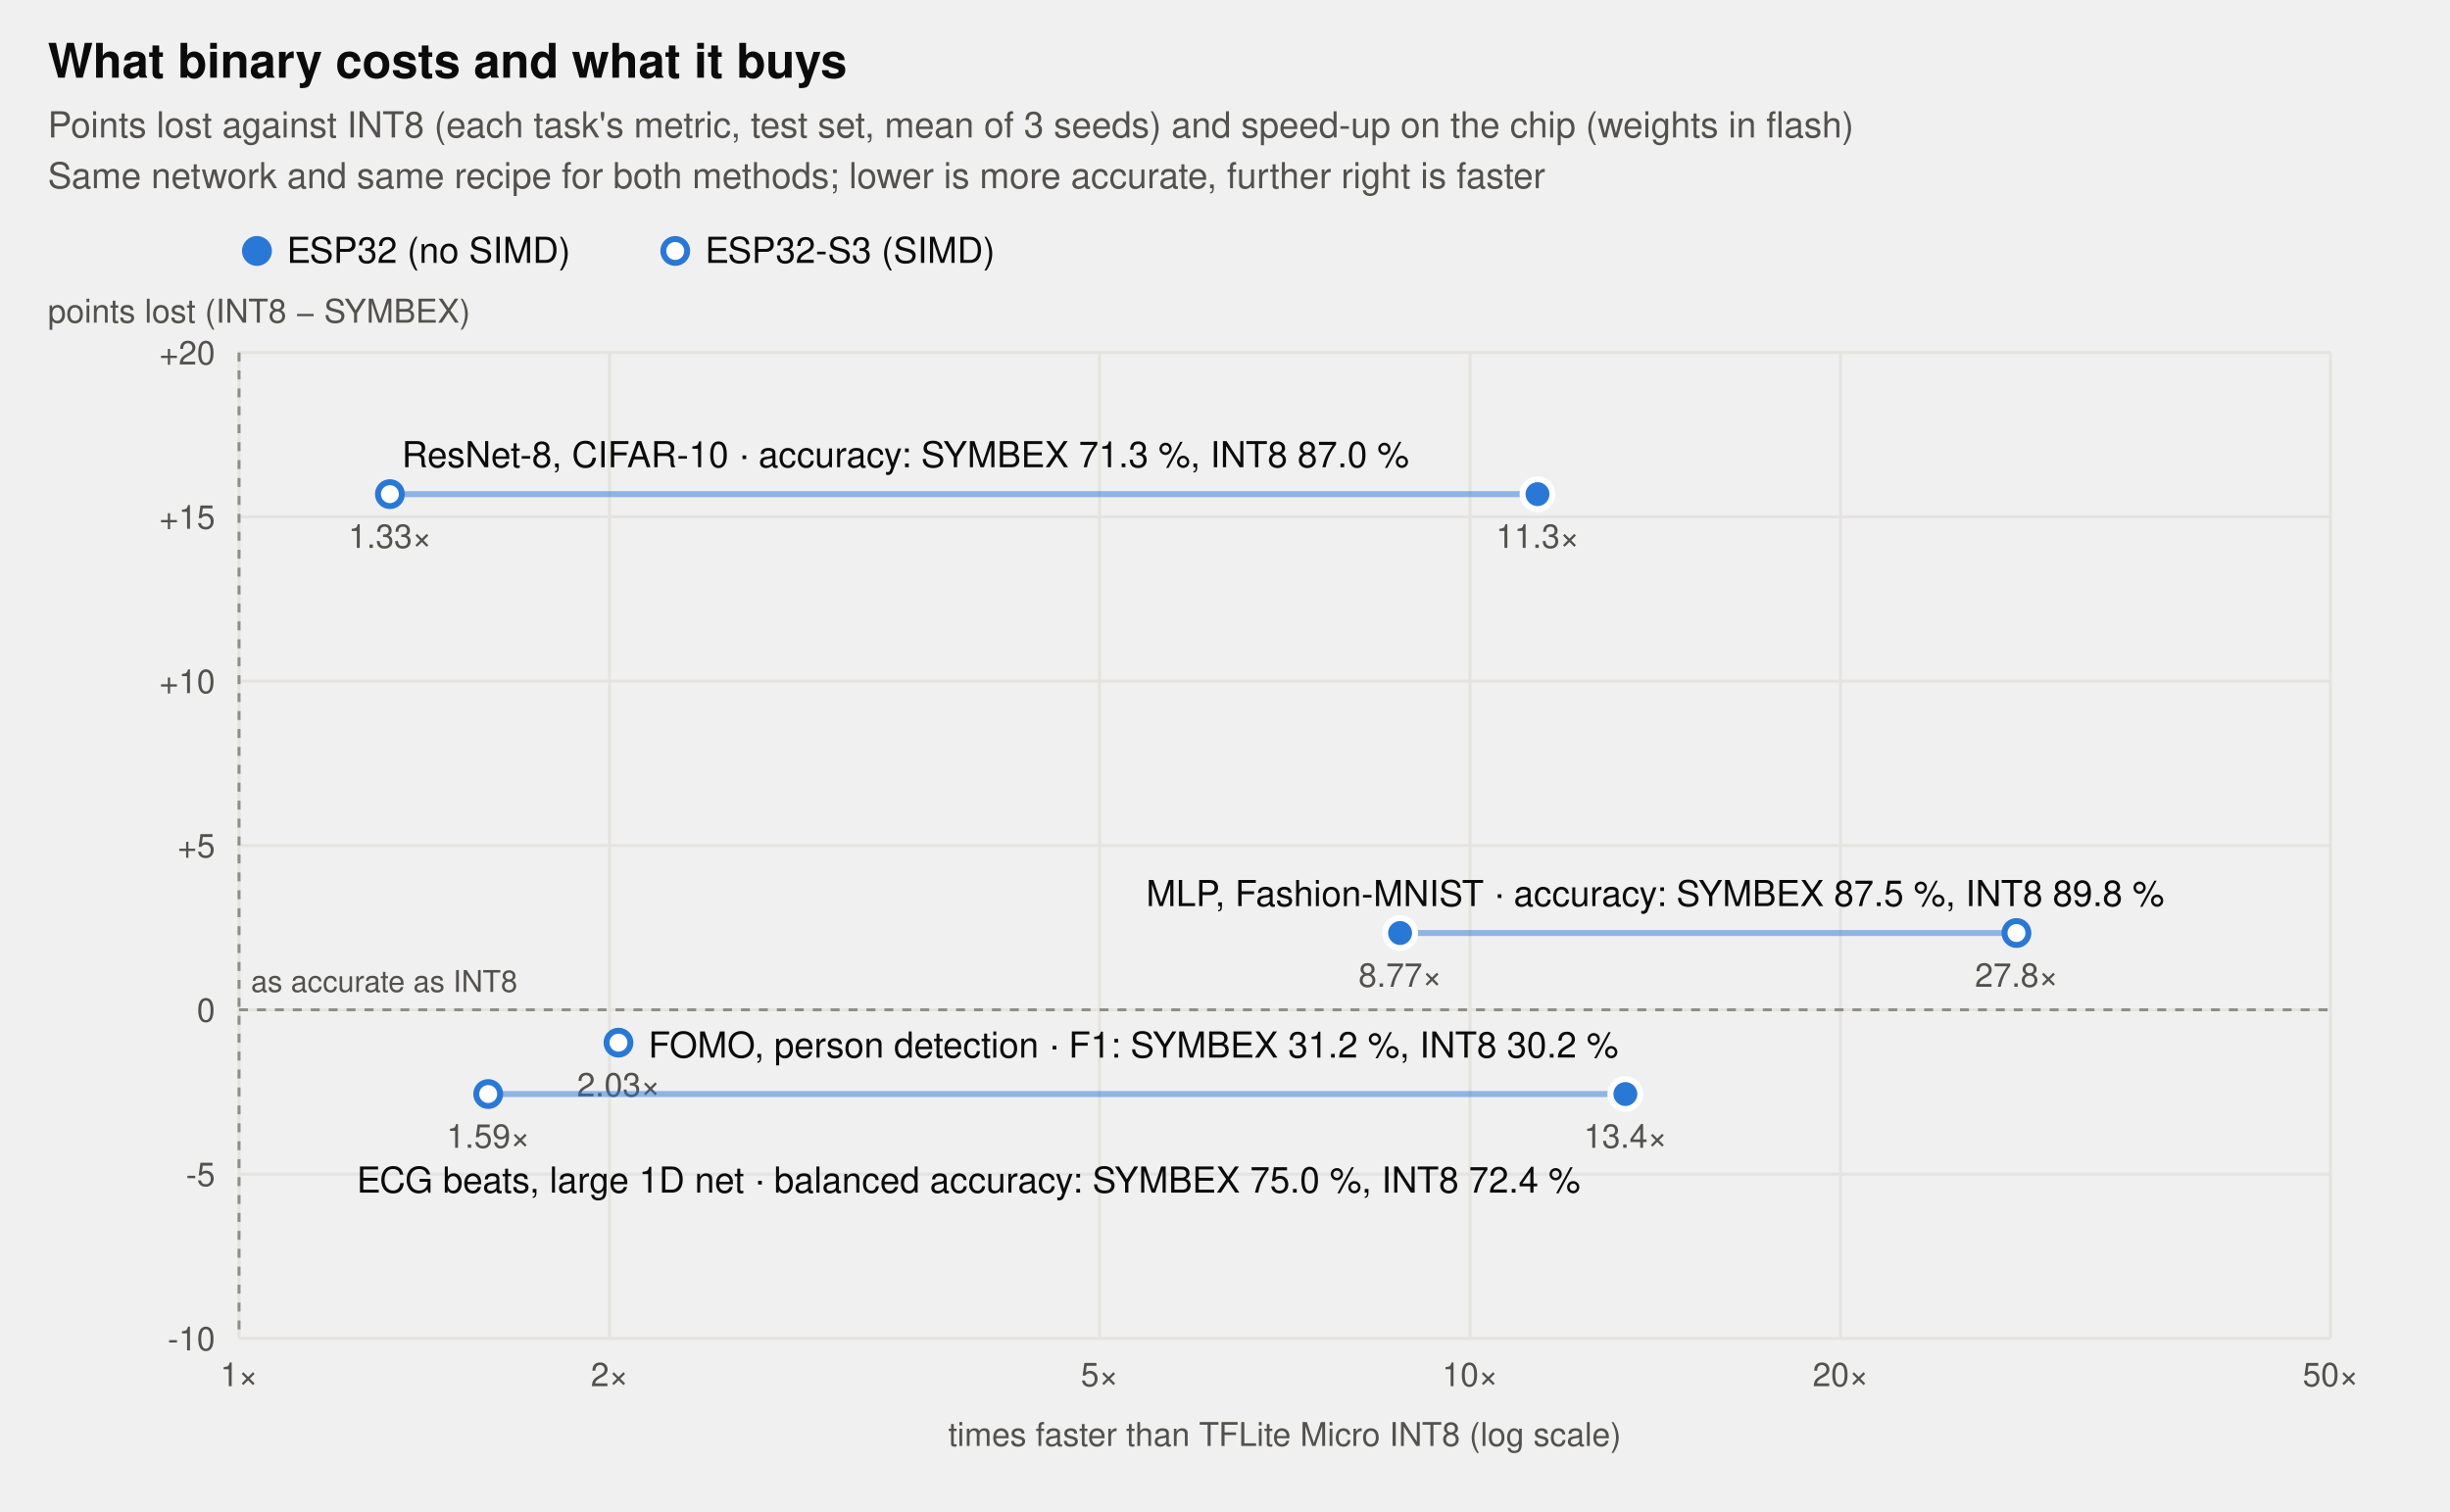
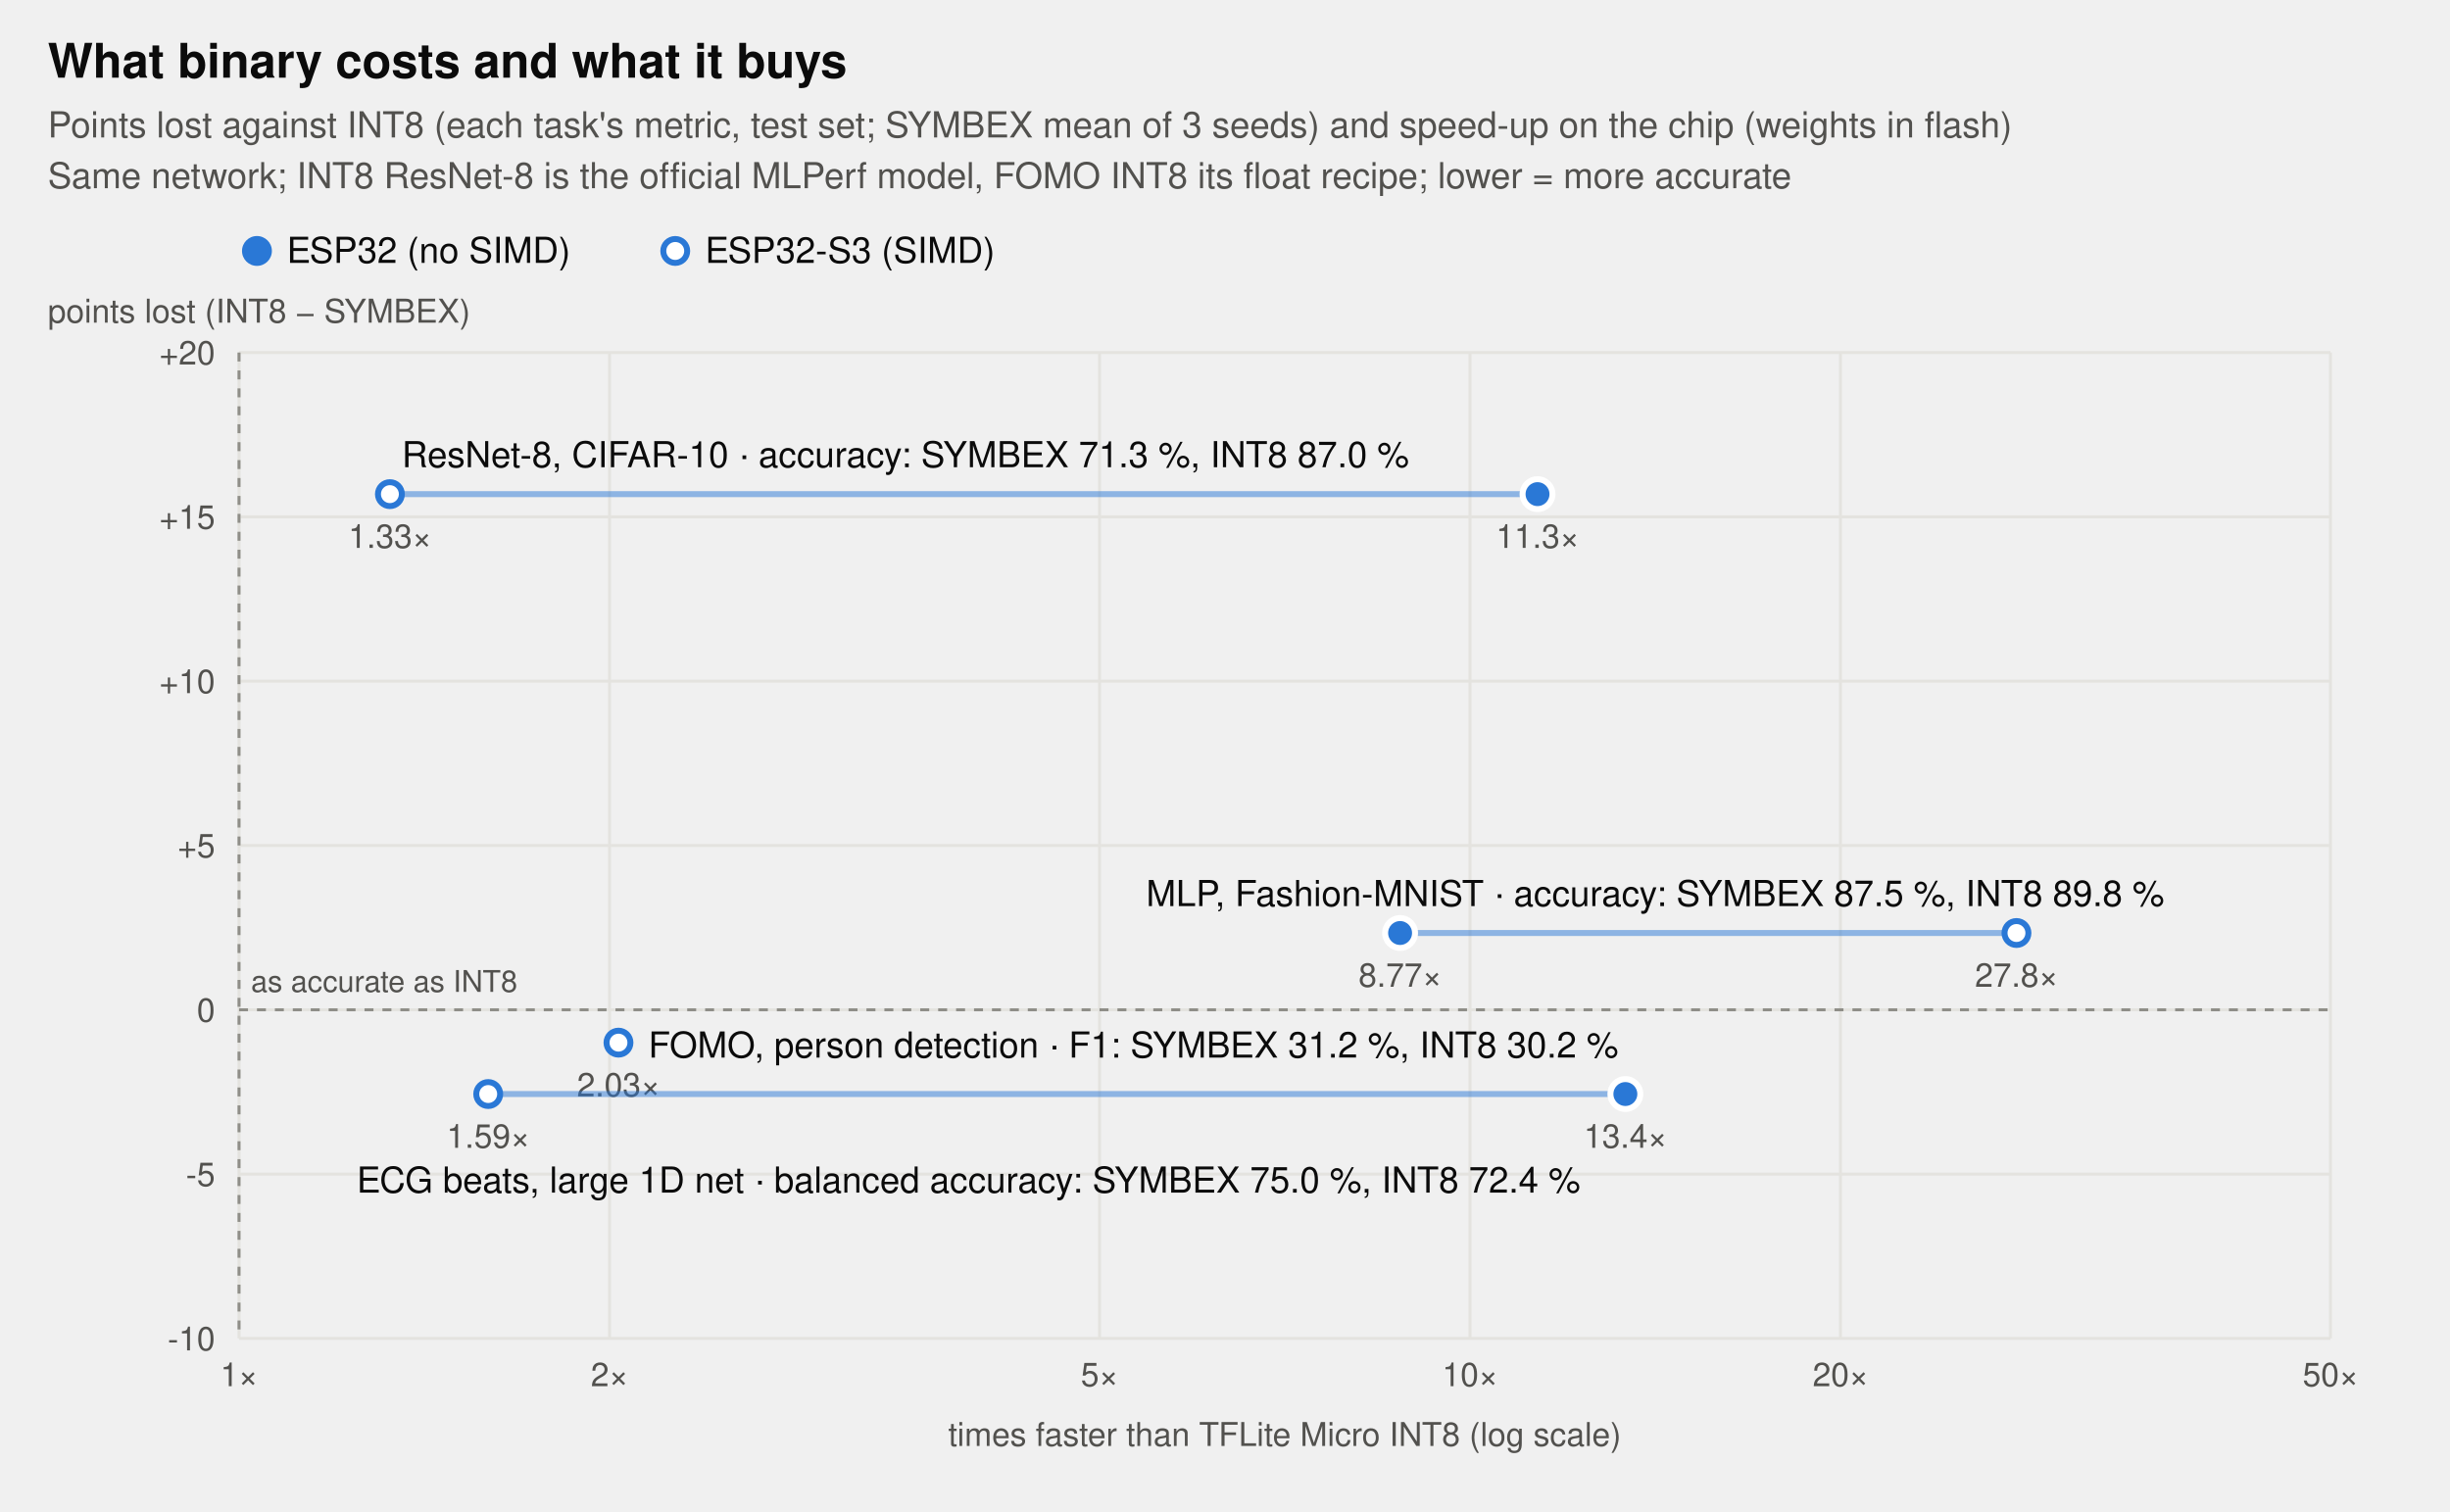
<svg xmlns="http://www.w3.org/2000/svg" width="820" height="506" viewBox="0 0 820 506" font-family="-apple-system, 'Segoe UI', Helvetica, Arial, sans-serif" role="img">
  <text x="16.0" y="26.0" fill="#0b0b0b" font-size="16" text-anchor="start" font-weight="bold">What binary costs and what it buys</text>
-   <text x="16.0" y="46.0" fill="#52514e" font-size="12" text-anchor="start" font-weight="normal">Points lost against INT8 (each task's metric, test set, mean of 3 seeds) and speed-up on the chip (weights in flash)</text>
-   <text x="16.0" y="63.0" fill="#52514e" font-size="12" text-anchor="start" font-weight="normal">Same network and same recipe for both methods; lower is more accurate, further right is faster</text>
+   <text x="16.0" y="46.0" fill="#52514e" font-size="12" text-anchor="start" font-weight="normal">Points lost against INT8 (each task's metric, test set; SYMBEX mean of 3 seeds) and speed-up on the chip (weights in flash)</text>
+   <text x="16.0" y="63.0" fill="#52514e" font-size="12" text-anchor="start" font-weight="normal">Same network; INT8 ResNet-8 is the official MLPerf model, FOMO INT8 its float recipe; lower = more accurate</text>
  <circle cx="86" cy="84" r="5" fill="#2a78d6" />
  <text x="96.0" y="88.0" fill="#0b0b0b" font-size="12" text-anchor="start" font-weight="normal">ESP32 (no SIMD)</text>
  <circle cx="226" cy="84" r="4" fill="#ffffff" stroke="#2a78d6" stroke-width="2" />
  <text x="236.0" y="88.0" fill="#0b0b0b" font-size="12" text-anchor="start" font-weight="normal">ESP32-S3 (SIMD)</text>
  <line x1="80" y1="448.0" x2="780" y2="448.0" stroke="#e4e3df" />
  <text x="72.0" y="452.0" fill="#52514e" font-size="11" text-anchor="end" font-weight="normal">-10</text>
  <line x1="80" y1="393.0" x2="780" y2="393.0" stroke="#e4e3df" />
  <text x="72.0" y="397.0" fill="#52514e" font-size="11" text-anchor="end" font-weight="normal">-5</text>
  <line x1="80" y1="338.0" x2="780" y2="338.0" stroke="#e4e3df" />
  <text x="72.0" y="342.0" fill="#52514e" font-size="11" text-anchor="end" font-weight="normal">0</text>
  <line x1="80" y1="283.0" x2="780" y2="283.0" stroke="#e4e3df" />
  <text x="72.0" y="287.0" fill="#52514e" font-size="11" text-anchor="end" font-weight="normal">+5</text>
  <line x1="80" y1="228.0" x2="780" y2="228.0" stroke="#e4e3df" />
  <text x="72.0" y="232.0" fill="#52514e" font-size="11" text-anchor="end" font-weight="normal">+10</text>
  <line x1="80" y1="173.0" x2="780" y2="173.0" stroke="#e4e3df" />
  <text x="72.0" y="177.0" fill="#52514e" font-size="11" text-anchor="end" font-weight="normal">+15</text>
  <line x1="80" y1="118.0" x2="780" y2="118.0" stroke="#e4e3df" />
  <text x="72.0" y="122.0" fill="#52514e" font-size="11" text-anchor="end" font-weight="normal">+20</text>
  <line x1="80.0" y1="118" x2="80.0" y2="448" stroke="#e4e3df" />
  <text x="80.0" y="464.0" fill="#52514e" font-size="11" text-anchor="middle" font-weight="normal">1×</text>
  <line x1="204.0" y1="118" x2="204.0" y2="448" stroke="#e4e3df" />
  <text x="204.0" y="464.0" fill="#52514e" font-size="11" text-anchor="middle" font-weight="normal">2×</text>
  <line x1="368.0" y1="118" x2="368.0" y2="448" stroke="#e4e3df" />
  <text x="368.0" y="464.0" fill="#52514e" font-size="11" text-anchor="middle" font-weight="normal">5×</text>
  <line x1="492.0" y1="118" x2="492.0" y2="448" stroke="#e4e3df" />
  <text x="492.0" y="464.0" fill="#52514e" font-size="11" text-anchor="middle" font-weight="normal">10×</text>
  <line x1="616.0" y1="118" x2="616.0" y2="448" stroke="#e4e3df" />
  <text x="616.0" y="464.0" fill="#52514e" font-size="11" text-anchor="middle" font-weight="normal">20×</text>
  <line x1="780.0" y1="118" x2="780.0" y2="448" stroke="#e4e3df" />
  <text x="780.0" y="464.0" fill="#52514e" font-size="11" text-anchor="middle" font-weight="normal">50×</text>
  <text x="430.0" y="484.0" fill="#52514e" font-size="11" text-anchor="middle" font-weight="normal">times faster than TFLite Micro INT8 (log scale)</text>
  <text x="16.0" y="108.0" fill="#52514e" font-size="11" text-anchor="start" font-weight="normal">points lost (INT8 − SYMBEX)</text>
  <line x1="80" y1="338.0" x2="780" y2="338.0" stroke="#8f8e88" stroke-dasharray="3 3" />
  <text x="84.0" y="332.0" fill="#52514e" font-size="10" text-anchor="start" font-weight="normal">as accurate as INT8</text>
  <line x1="80.0" y1="118" x2="80.0" y2="448" stroke="#8f8e88" stroke-dasharray="3 3" />
  <line x1="130.5" y1="165.4" x2="514.6" y2="165.4" stroke="#2a78d6" stroke-width="2" stroke-opacity="0.5" />
  <circle cx="130.5" cy="165.4" r="4" fill="#ffffff" stroke="#2a78d6" stroke-width="2" />
  <text x="130.5" y="183.4" fill="#52514e" font-size="11" text-anchor="middle" font-weight="normal">1.33×</text>
  <circle cx="514.6" cy="165.4" r="5" fill="#2a78d6" stroke="#ffffff" stroke-width="2" />
  <text x="514.6" y="183.4" fill="#52514e" font-size="11" text-anchor="middle" font-weight="normal">11.3×</text>
  <text x="134.5" y="156.4" fill="#0b0b0b" font-size="12" text-anchor="start" font-weight="normal">ResNet-8, CIFAR-10 · accuracy: SYMBEX 71.3 %, INT8 87.0 %</text>
  <line x1="468.6" y1="312.3" x2="674.9" y2="312.3" stroke="#2a78d6" stroke-width="2" stroke-opacity="0.5" />
  <circle cx="468.6" cy="312.3" r="5" fill="#2a78d6" stroke="#ffffff" stroke-width="2" />
  <text x="468.6" y="330.3" fill="#52514e" font-size="11" text-anchor="middle" font-weight="normal">8.77×</text>
  <circle cx="674.9" cy="312.3" r="4" fill="#ffffff" stroke="#2a78d6" stroke-width="2" />
  <text x="674.9" y="330.3" fill="#52514e" font-size="11" text-anchor="middle" font-weight="normal">27.8×</text>
  <text x="383.6" y="303.3" fill="#0b0b0b" font-size="12" text-anchor="start" font-weight="normal">MLP, Fashion-MNIST · accuracy: SYMBEX 87.5 %, INT8 89.8 %</text>
  <circle cx="207.0" cy="349.0" r="4" fill="#ffffff" stroke="#2a78d6" stroke-width="2" />
  <text x="207.0" y="367.0" fill="#52514e" font-size="11" text-anchor="middle" font-weight="normal">2.03×</text>
  <text x="217.0" y="354.0" fill="#0b0b0b" font-size="12" text-anchor="start" font-weight="normal">FOMO, person detection · F1: SYMBEX 31.2 %, INT8 30.2 %</text>
  <line x1="163.4" y1="366.2" x2="544.0" y2="366.2" stroke="#2a78d6" stroke-width="2" stroke-opacity="0.5" />
  <circle cx="163.4" cy="366.2" r="4" fill="#ffffff" stroke="#2a78d6" stroke-width="2" />
  <text x="163.4" y="384.2" fill="#52514e" font-size="11" text-anchor="middle" font-weight="normal">1.59×</text>
  <circle cx="544.0" cy="366.2" r="5" fill="#2a78d6" stroke="#ffffff" stroke-width="2" />
  <text x="544.0" y="384.2" fill="#52514e" font-size="11" text-anchor="middle" font-weight="normal">13.4×</text>
  <text x="119.4" y="399.2" fill="#0b0b0b" font-size="12" text-anchor="start" font-weight="normal">ECG beats, large 1D net · balanced accuracy: SYMBEX 75.0 %, INT8 72.4 %</text>
</svg>
